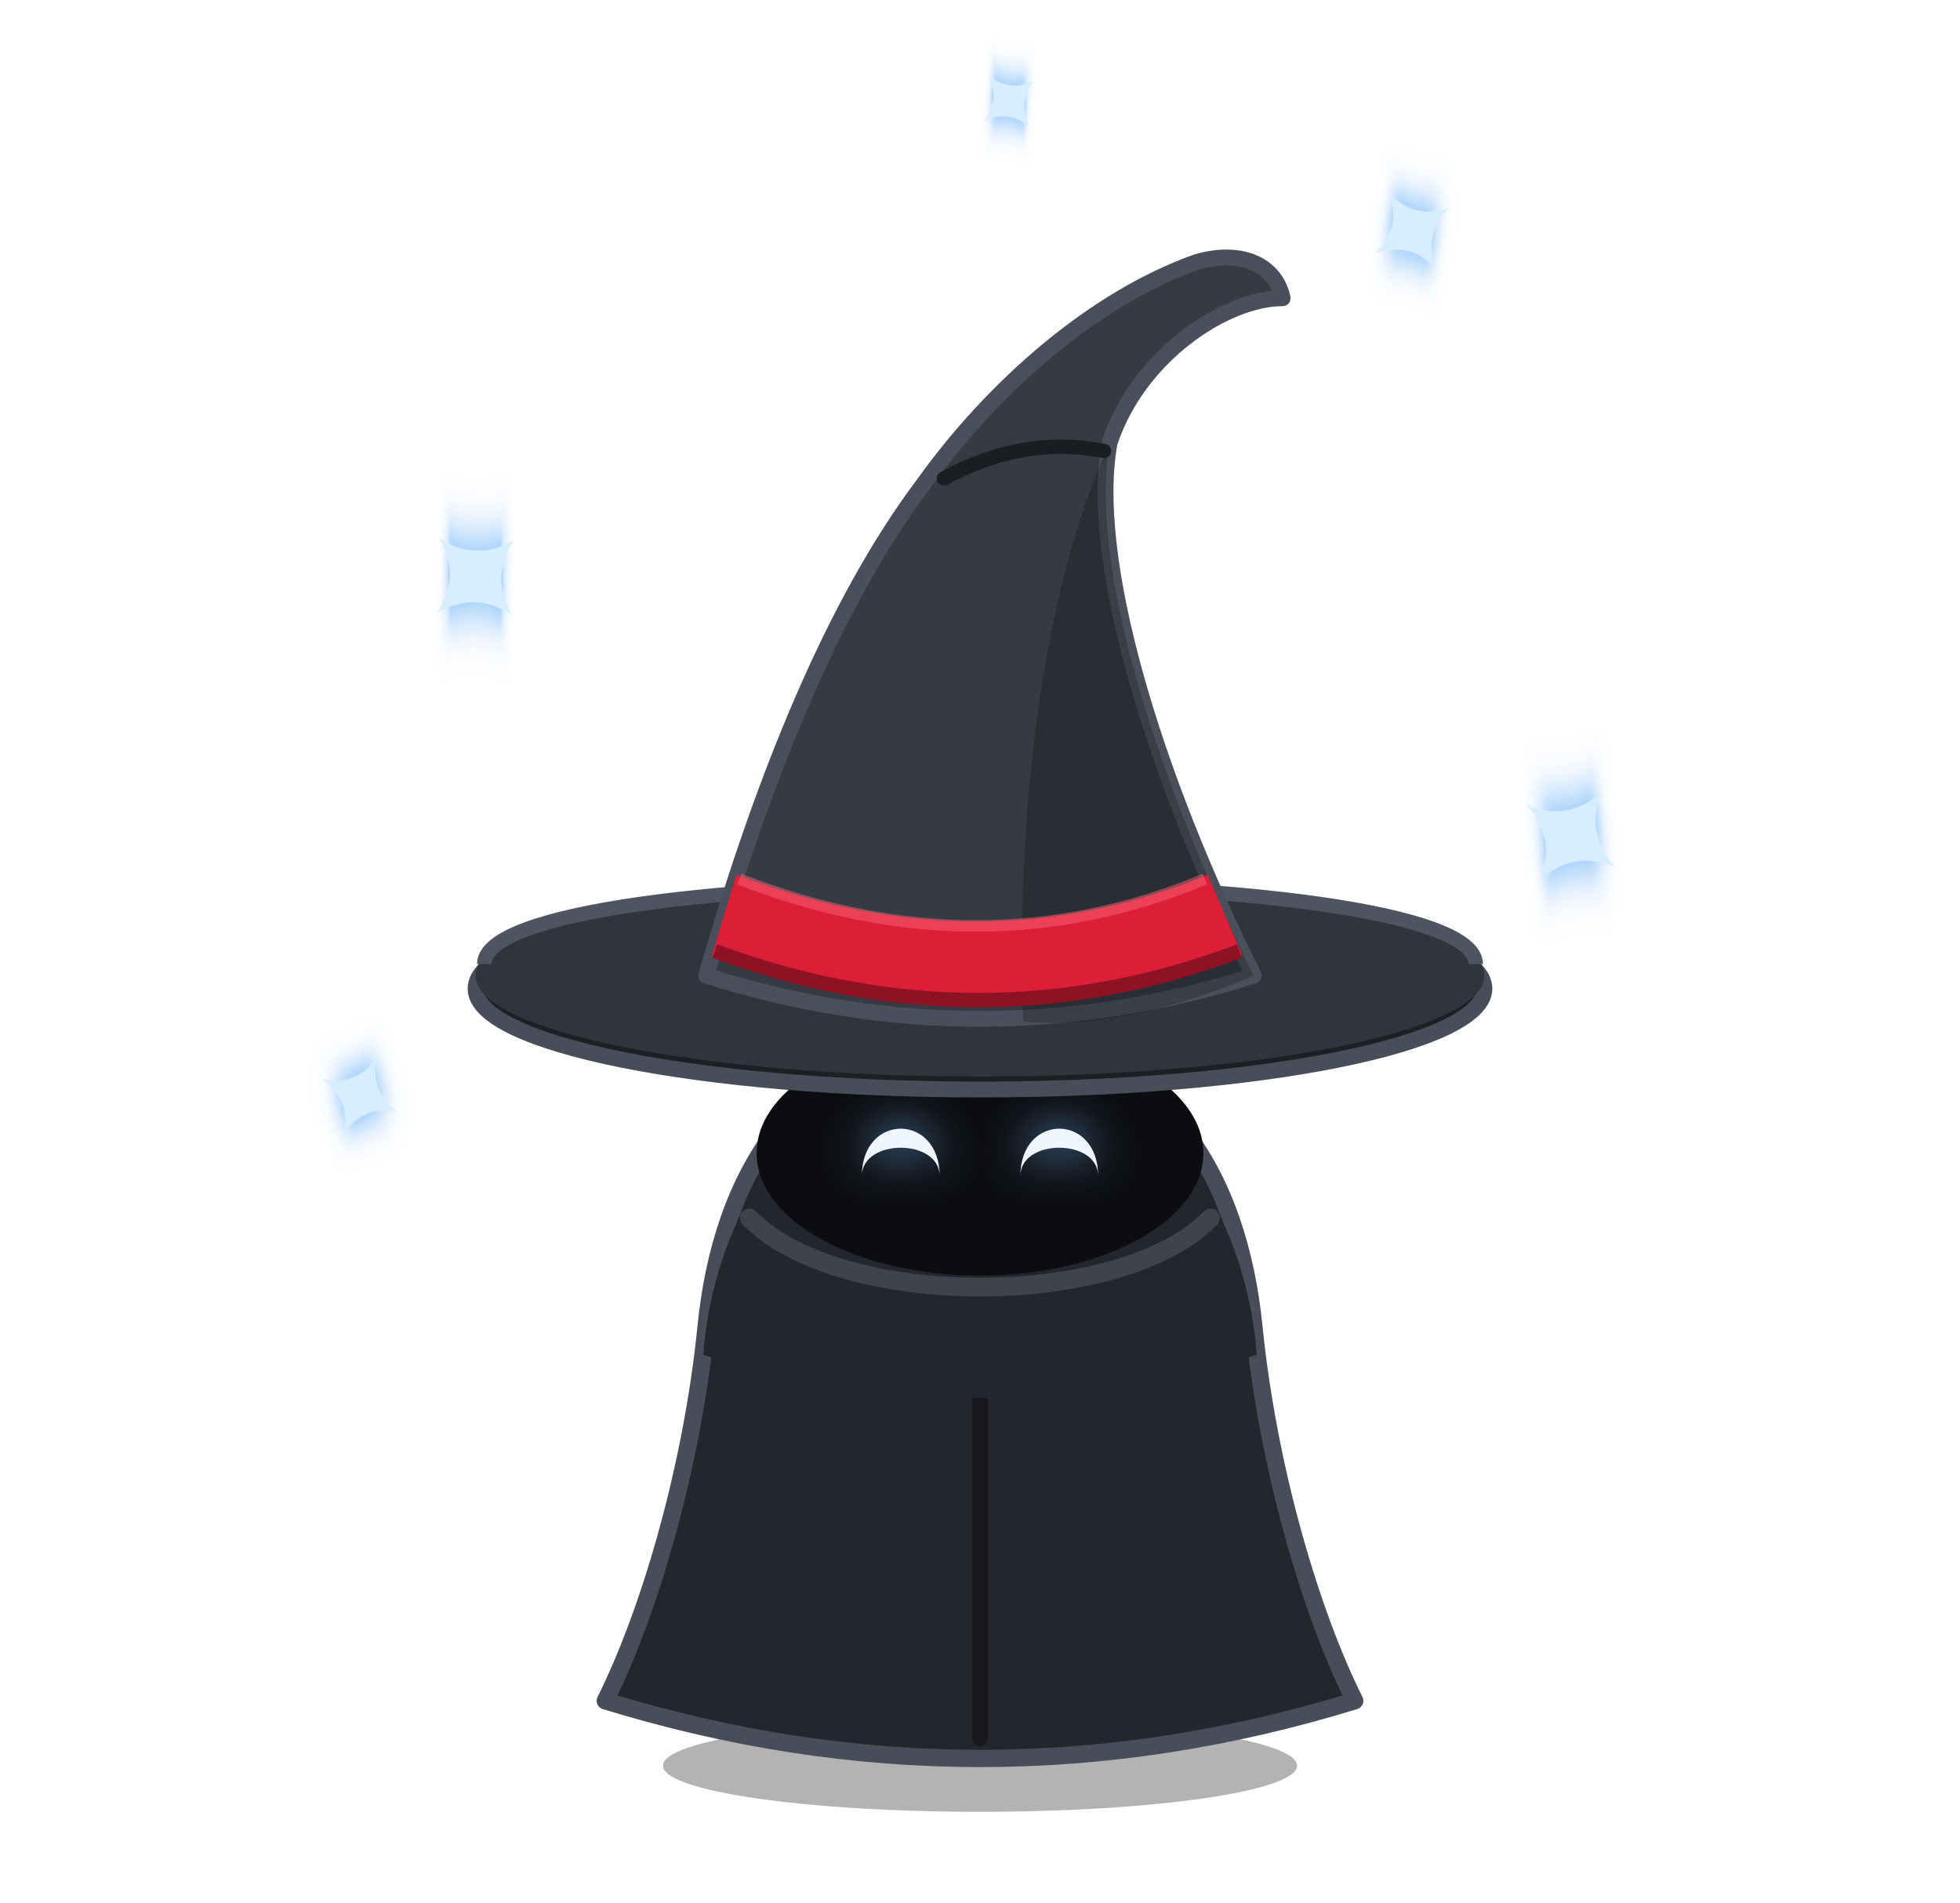
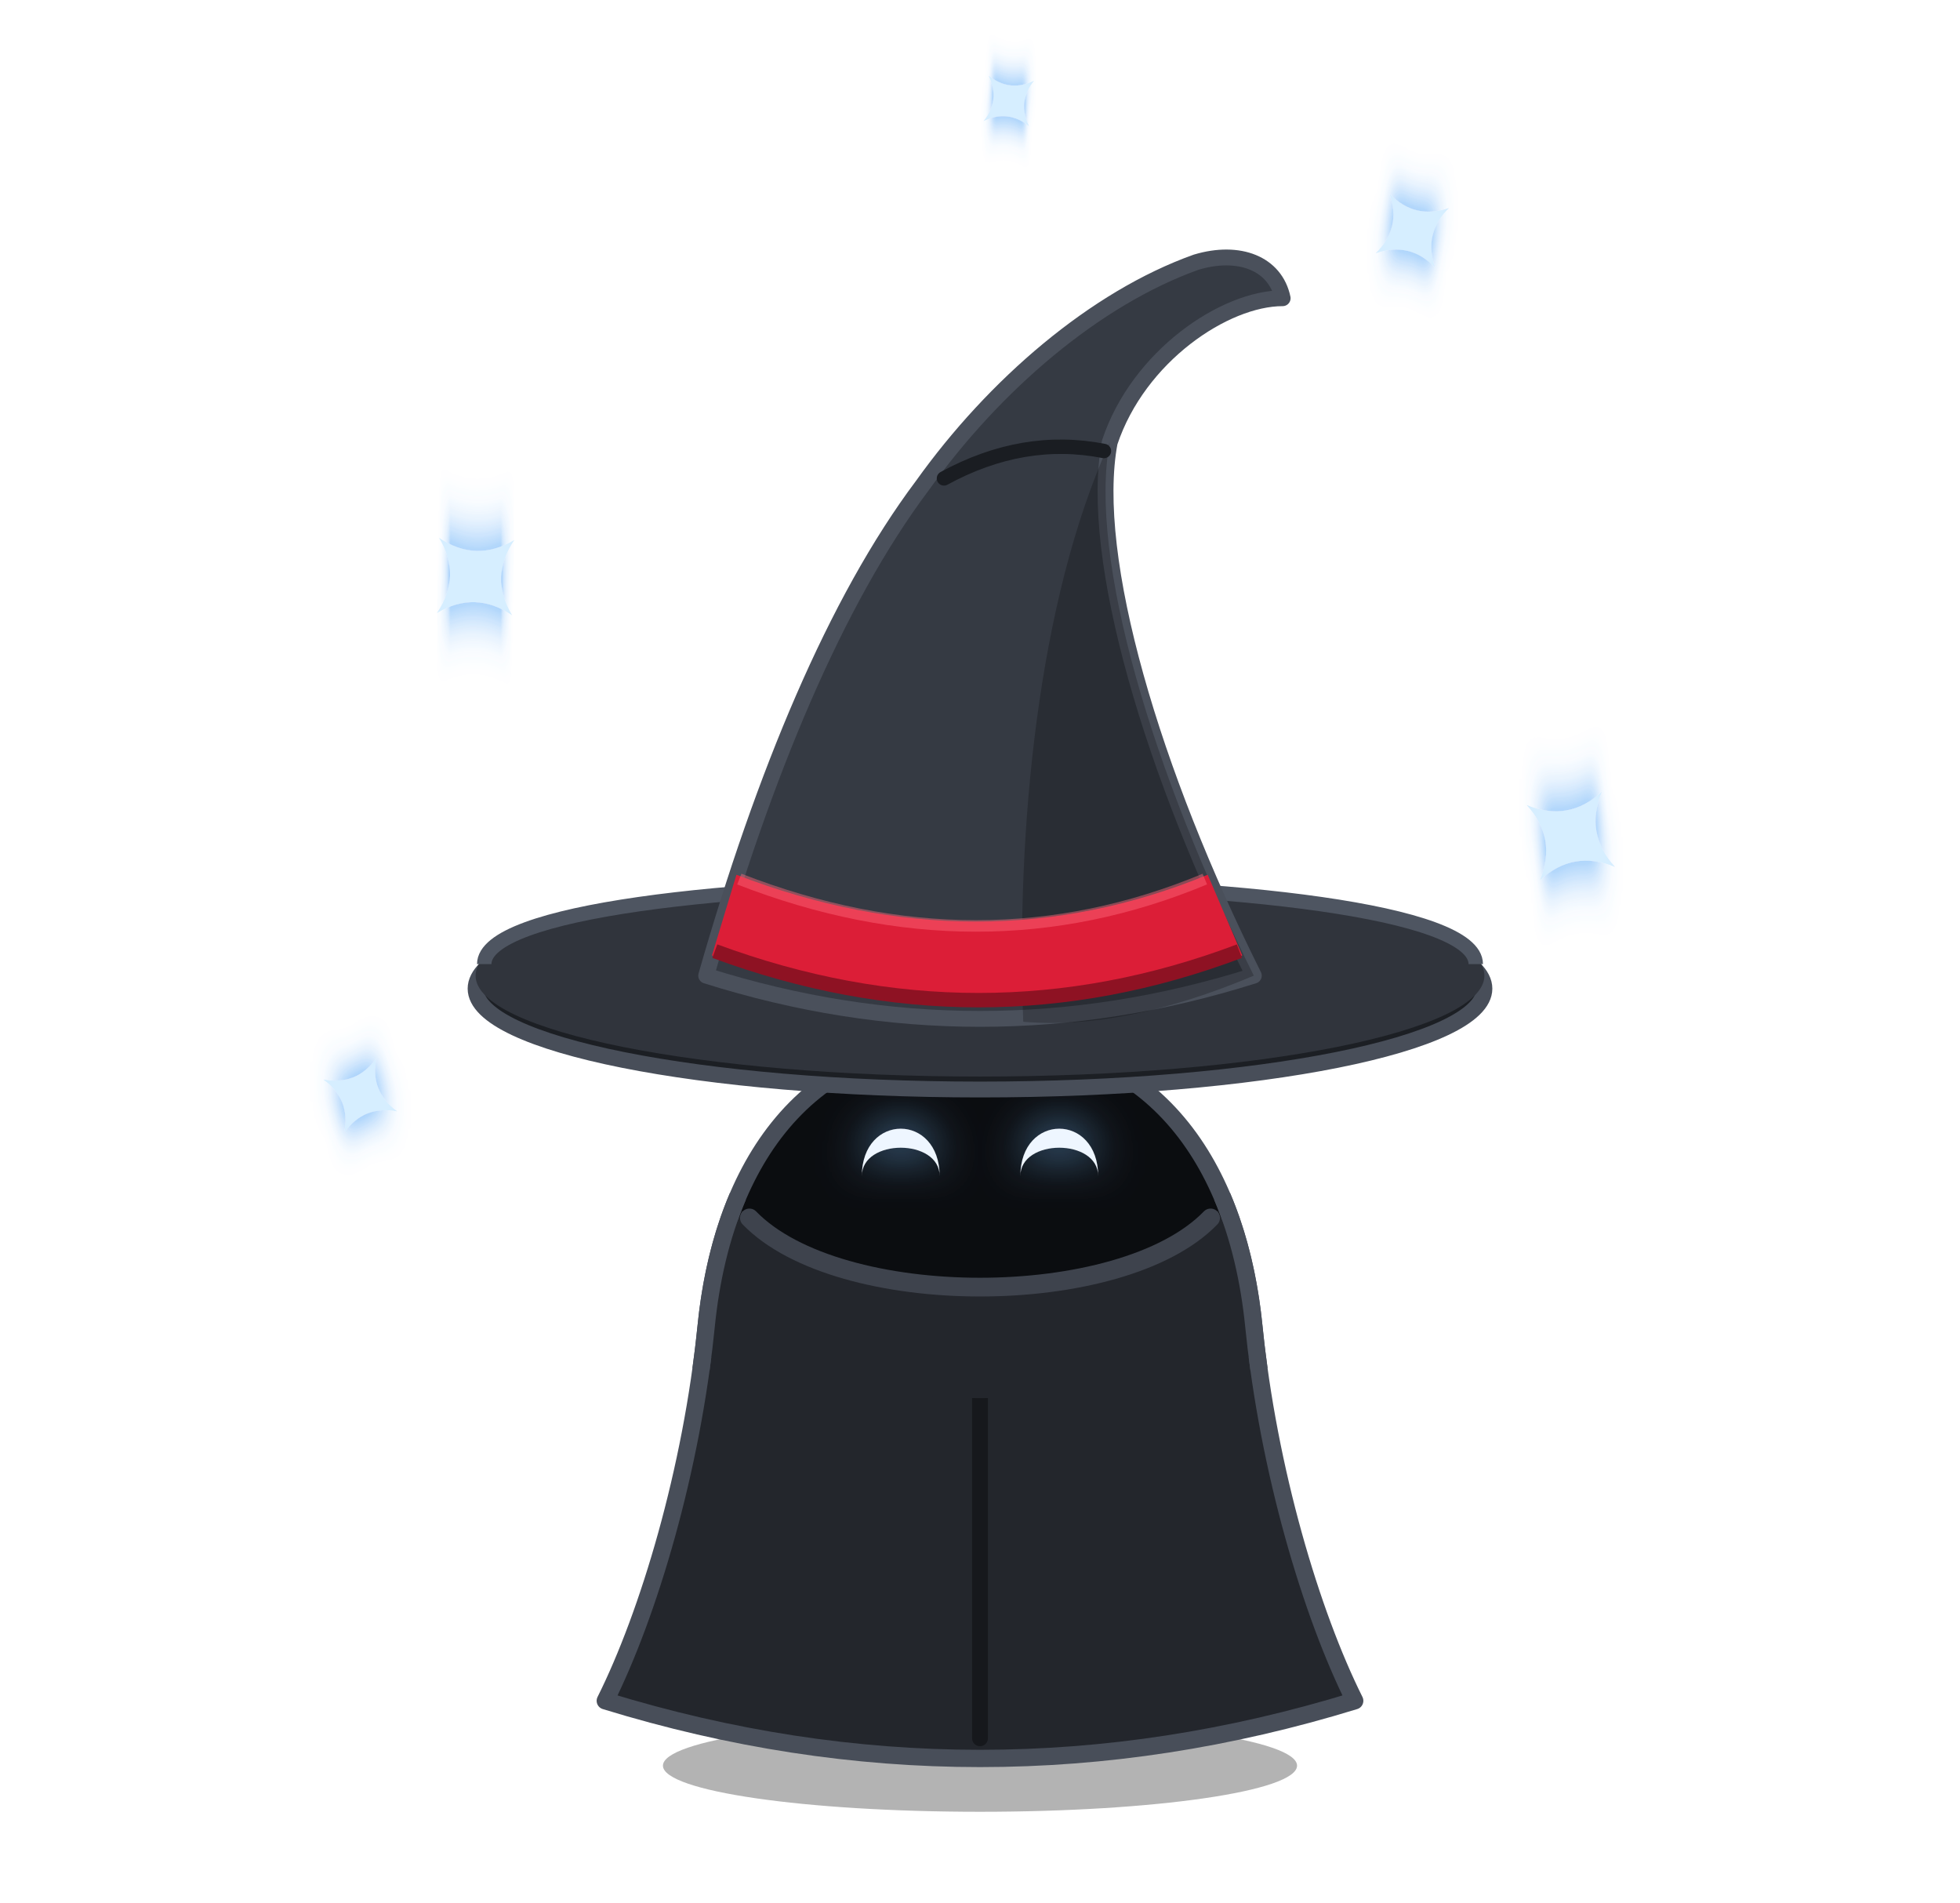
<svg xmlns="http://www.w3.org/2000/svg" width="136" height="132" viewBox="-8 -12 136 132">
  <defs>
    <filter id="wg0" x="-100%" y="-100%" width="300%" height="300%">
      <feGaussianBlur in="SourceAlpha" stdDeviation="1.6" result="b" />
      <feFlood flood-color="#78BEFF" flood-opacity="0.95" />
      <feComposite in2="b" operator="in" />
      <feMerge>
        <feMergeNode />
        <feMergeNode in="SourceGraphic" />
      </feMerge>
    </filter>
    <filter id="wg1" x="-100%" y="-100%" width="300%" height="300%">
      <feGaussianBlur in="SourceAlpha" stdDeviation="2" result="b" />
      <feFlood flood-color="#4FA3F7" flood-opacity="0.95" />
      <feComposite in2="b" operator="in" />
      <feMerge>
        <feMergeNode />
        <feMergeNode in="SourceGraphic" />
      </feMerge>
    </filter>
  </defs>
  <path d="M38 110.5C38 108.73 47.85 107.3 60 107.3C72.15 107.3 82 108.73 82 110.5C82 112.27 72.15 113.7 60 113.7C47.85 113.7 38 112.27 38 110.5Z" fill="#000000" opacity="0.3" />
  <g transform="translate(60 110) rotate(0 0 0) scale(1 1) translate(-60 -110) translate(0 0)">
-     <path d="M60 60C47 60 42 70 41 80C40 90 37 100 34 106Q60 114 86 106C83 100 80 90 79 80C78 70 73 60 60 60Z" fill="#23262C" stroke="#484E59" stroke-width="1.2" stroke-linejoin="round" />
+     <path d="M60 60C47 60 42 70 41 80C40 90 37 100 34 106Q60 114 86 106C83 100 80 90 79 80C78 70 73 60 60 60Z" fill="#23262C" />
    <path d="M60 85L60 108.6" fill="none" stroke="#16181C" stroke-width="1.1" stroke-linecap="round" />
-     <path d="M44.5 68C44.5 63.31 51.44 59.5 60 59.5C68.56 59.5 75.5 63.31 75.5 68C75.5 72.69 68.56 76.5 60 76.5C51.44 76.5 44.5 72.69 44.5 68Z" fill="#0B0D10" />
+     <path d="M60 60C50.32 60 45.08 65.54 42.62 72.5L43.5 72.5C50 79 70 79 76.5 72.5L77.38 72.5C74.92 65.54 69.68 60 60 60Z" fill="#0B0D10" />
+     <path d="M60 60C47 60 42 70 41 80C40 90 37 100 34 106Q60 114 86 106C83 100 80 90 79 80C78 70 73 60 60 60Z" fill="none" stroke="#484E59" stroke-width="1.2" stroke-linejoin="round" />
    <path d="M51.8 69.6C51.8 65.21 57.2 65.21 57.2 69.6C57.2 66.97 51.8 66.97 51.8 69.6Z" fill="#EEF6FF" filter="url(#wg0)" />
    <path d="M62.8 69.6C62.8 65.21 68.2 65.21 68.2 69.6C68.2 66.97 62.8 66.97 62.8 69.6Z" fill="#EEF6FF" filter="url(#wg0)" />
    <path d="M43.5 72C50 78.5 70 78.5 76.5 72C78.2 75.5 79 79 79.2 82Q60 88 40.8 82C41 79 41.8 75.5 43.5 72Z" fill="#23262C" />
+     <path d="M43.2 71C42 73.8 41.31 76.9 41 80C40.9 81 40.78 82 40.64 83M76.8 71C78 73.8 78.69 76.9 79 80C79.1 81 79.22 82 79.36 83" fill="none" stroke="#484E59" stroke-width="1.2" />
    <path d="M44 72.5C50.2 78.9 69.8 78.9 76 72.5" fill="none" stroke="#3E434D" stroke-width="1.3" stroke-linecap="round" />
    <g transform="translate(0 -0.31) rotate(0 60 56) rotate(0 25 56)">
      <path d="M25 56.9C25 53.03 40.67 49.9 60 49.9C79.33 49.9 95 53.03 95 56.9C95 60.77 79.33 63.9 60 63.9C40.67 63.9 25 60.77 25 56.9Z" fill="#1C1F24" stroke="#484E59" stroke-width="1.1" />
      <path d="M25 56C25 52.13 40.67 49 60 49C79.33 49 95 52.13 95 56C95 59.87 79.33 63 60 63C40.67 63 25 59.87 25 56Z" fill="#30343C" />
      <path d="M25.6 55.2C25.6 47.8 94.4 47.8 94.4 55.2" fill="none" stroke="#4E5561" stroke-width="1" />
      <path d="M41 56C45 42 50 30 56 22C61 15 68 9 75 6.5C78 5.6 80.5 6.6 81 9C77 9 71 13 69 19C67.5 27 72 42 79 56Q60 62 41 56Z" fill="#353A43" stroke="#4A505B" stroke-width="1.1" stroke-linejoin="round" />
      <path d="M69 19C67.5 27 72 42 79 56Q70 59.8 63 59.2C62.5 46 64 30 69 19Z" fill="#000000" opacity="0.22" />
      <path d="M57.5 21.5Q63 18.5 68.6 19.6" fill="none" stroke="#1A1D22" stroke-width="1" stroke-linecap="round" />
      <path d="M43.1 49Q60 55.5 75.8 49L78.2 54.6Q60 61.4 41.4 54.6Z" fill="#DC1E37" />
      <path d="M43.3 49.3Q60 55.8 75.6 49.3" fill="none" stroke="#FF6B7D" stroke-width="0.8" opacity="0.45" />
      <path d="M41.6 54.3Q60 61.1 78 54.3" fill="none" stroke="#8E1223" stroke-width="1" />
    </g>
    <g transform="translate(90 4) rotate(58.33 0 0) scale(0.6 0.6)">
      <path d="M0 -5Q0.9 -0.9 5 0Q0.9 0.9 0 5Q-0.9 0.9 -5 0Q-0.9 -0.9 0 -5Z" fill="#D6EEFF" filter="url(#wg1)" />
    </g>
    <g transform="translate(25 28) rotate(46.67 0 0) scale(0.74 0.74)">
      <path d="M0 -5Q0.9 -0.9 5 0Q0.9 0.9 0 5Q-0.9 0.9 -5 0Q-0.9 -0.9 0 -5Z" fill="#D6EEFF" filter="url(#wg1)" />
    </g>
    <g transform="translate(101 46) rotate(35 0 0) scale(0.75 0.75)">
      <path d="M0 -5Q0.9 -0.9 5 0Q0.9 0.9 0 5Q-0.9 0.9 -5 0Q-0.9 -0.9 0 -5Z" fill="#D6EEFF" filter="url(#wg1)" />
    </g>
    <g transform="translate(17 64) rotate(23.33 0 0) scale(0.56 0.56)">
      <path d="M0 -5Q0.9 -0.9 5 0Q0.9 0.9 0 5Q-0.9 0.9 -5 0Q-0.9 -0.9 0 -5Z" fill="#D6EEFF" filter="url(#wg1)" />
    </g>
    <g transform="translate(62 -5) rotate(51.33 0 0) scale(0.45 0.45)">
      <path d="M0 -5Q0.9 -0.9 5 0Q0.9 0.9 0 5Q-0.9 0.9 -5 0Q-0.9 -0.9 0 -5Z" fill="#D6EEFF" filter="url(#wg1)" />
    </g>
  </g>
</svg>
